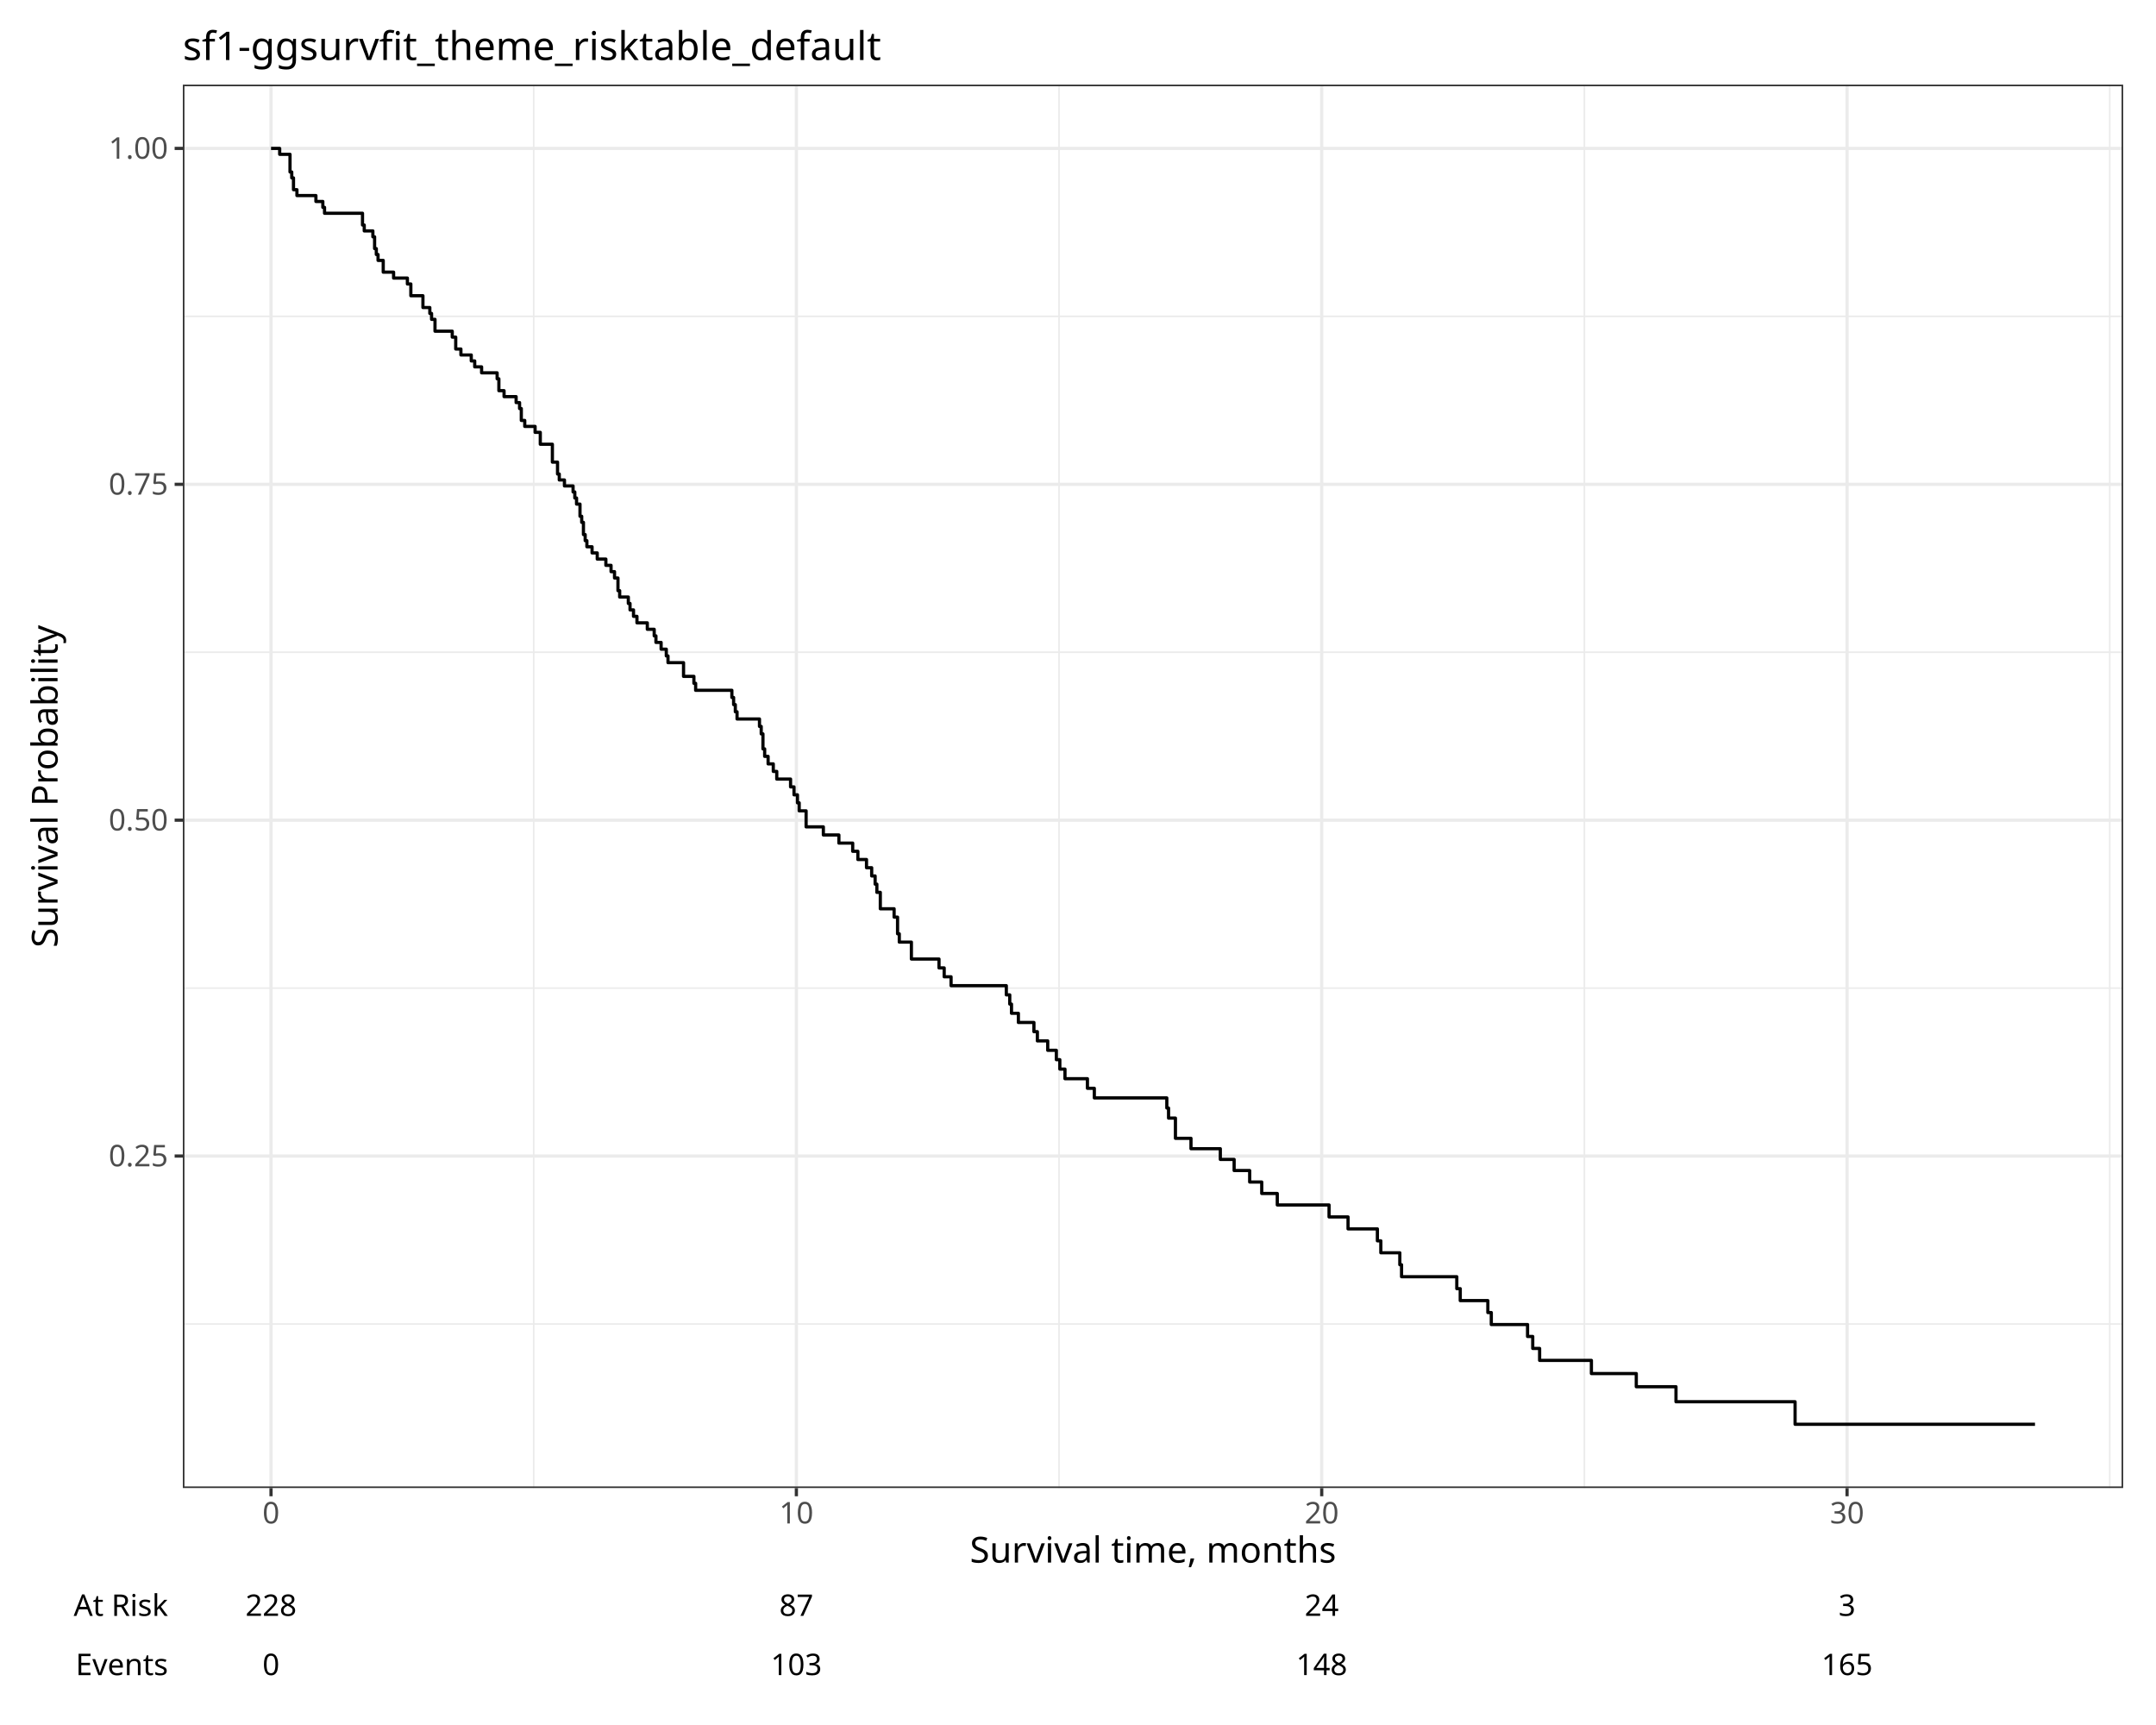
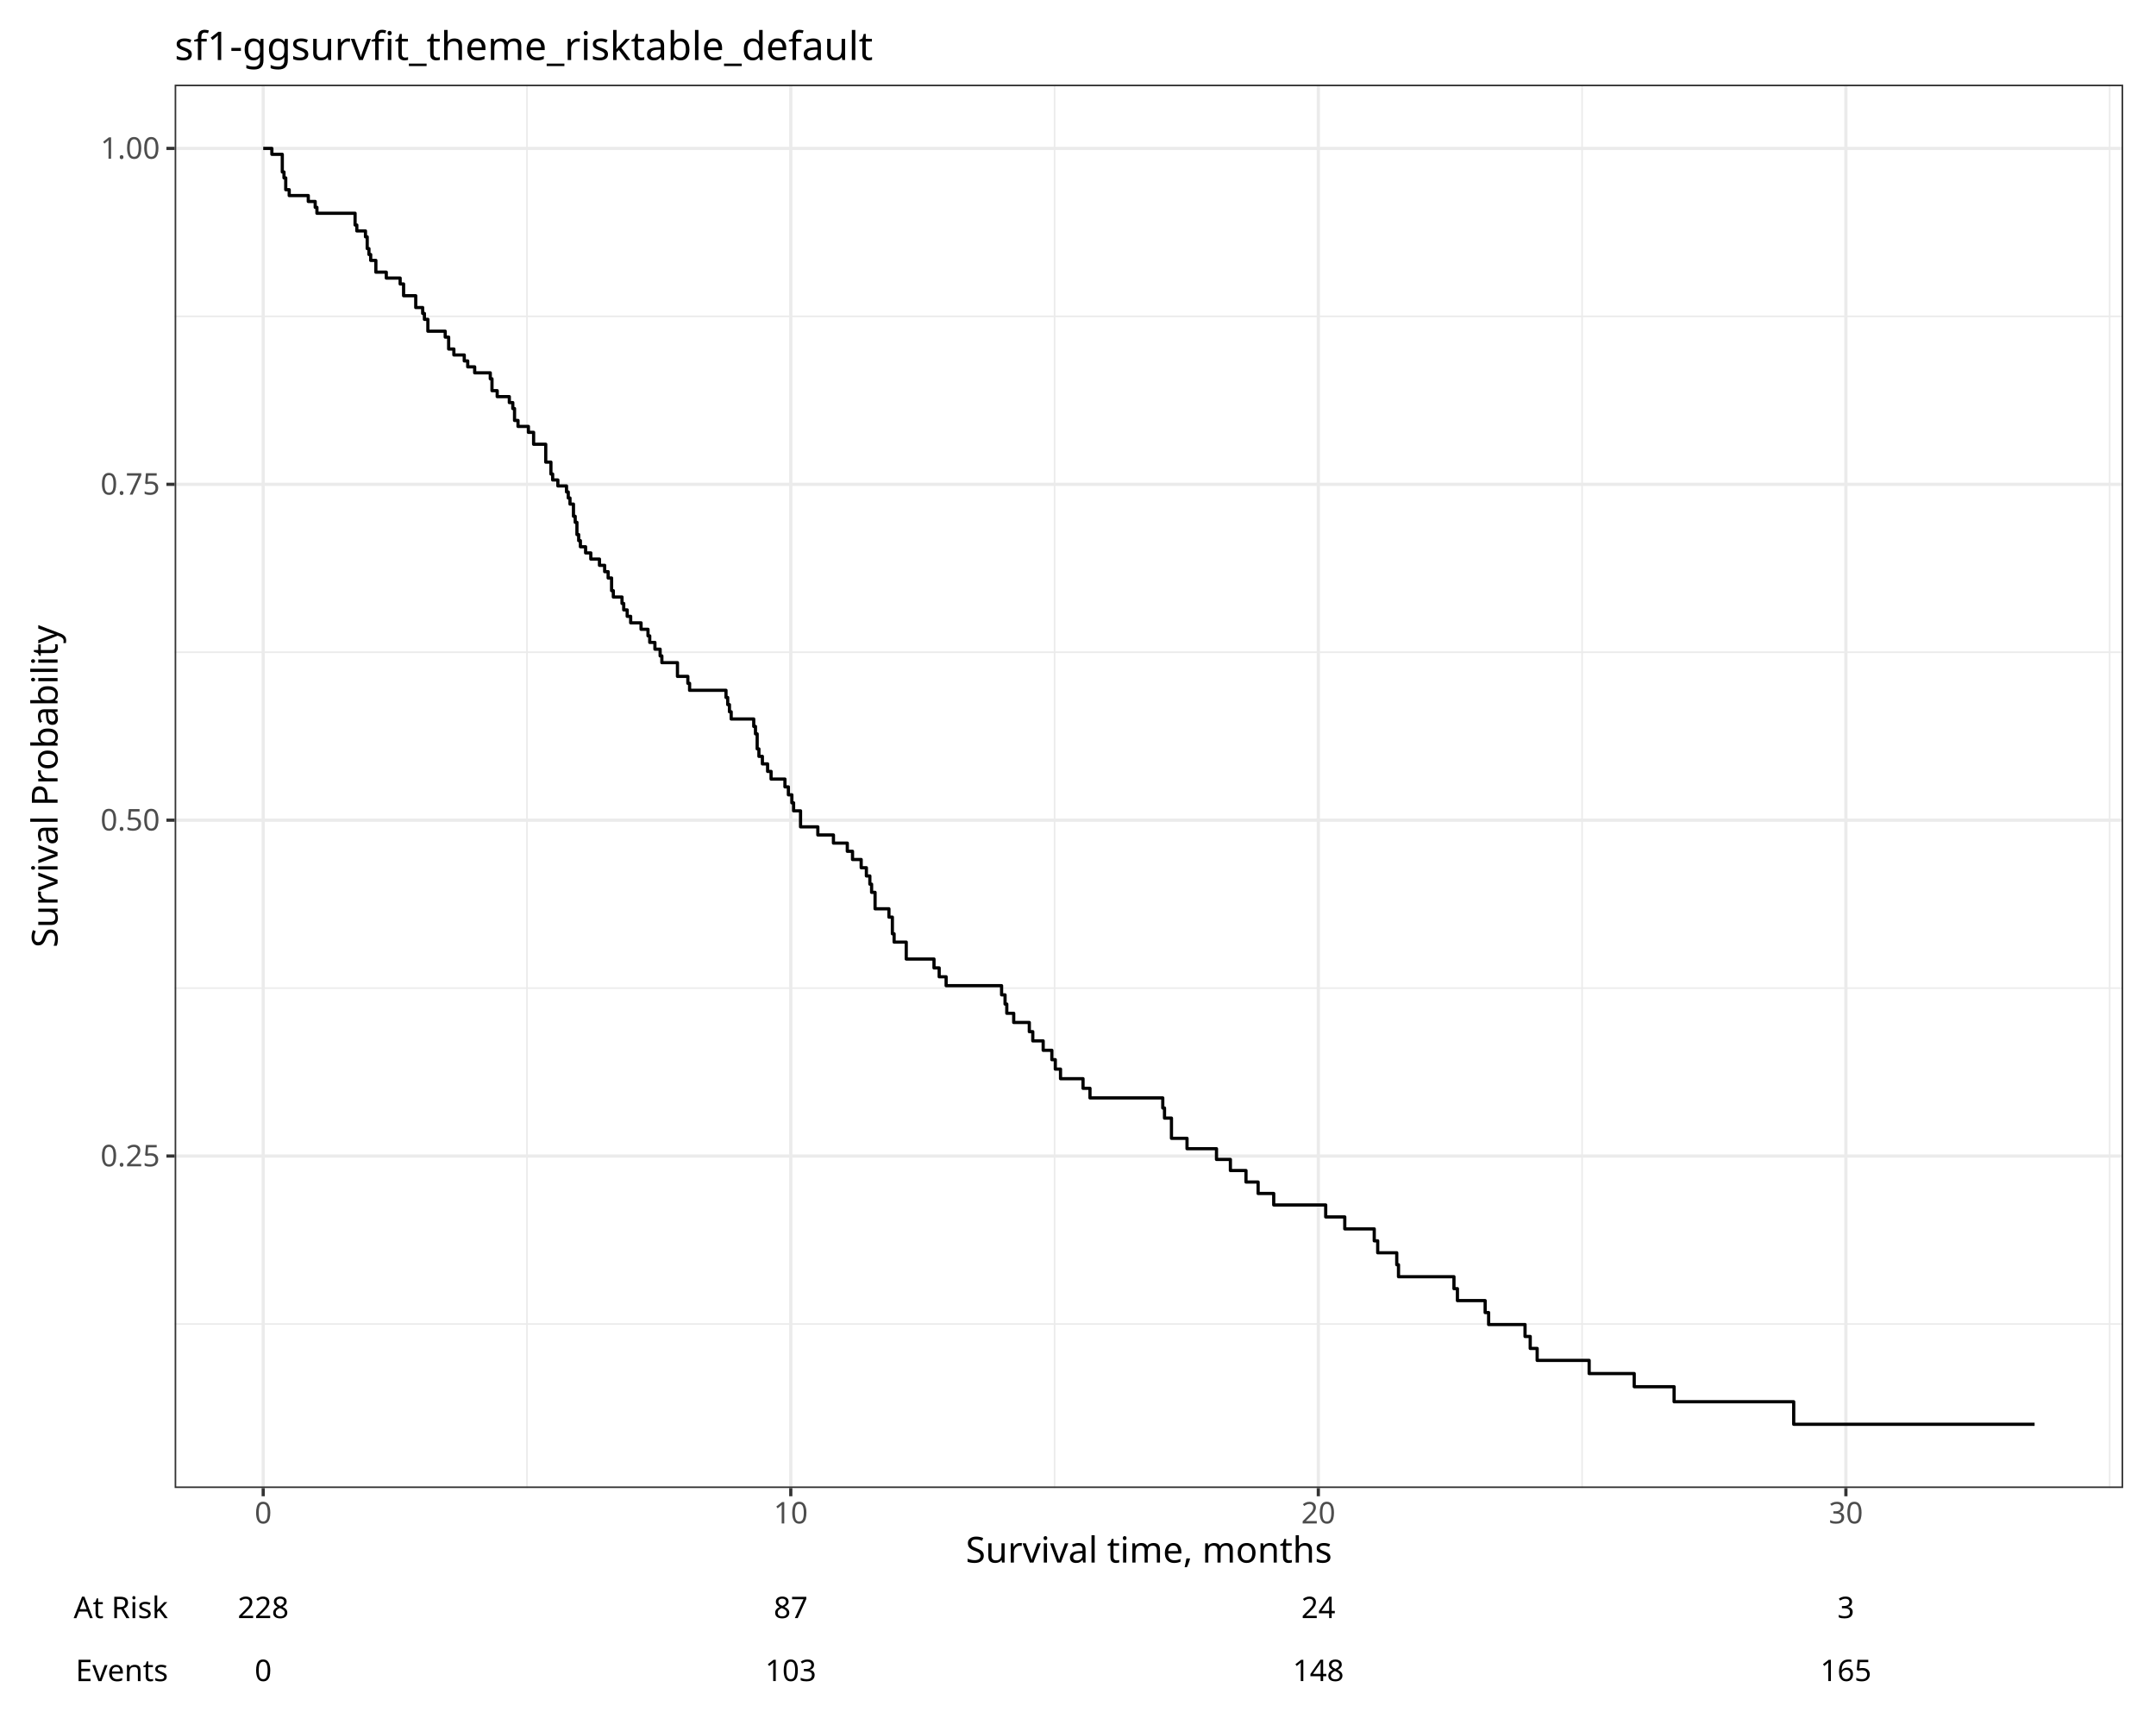
<svg xmlns="http://www.w3.org/2000/svg" class="svglite" data-engine-version="2.0" width="720.00pt" height="576.00pt" viewBox="0 0 720.00 576.00">
  <defs>
    <style type="text/css">
    .svglite line, .svglite polyline, .svglite polygon, .svglite path, .svglite rect, .svglite circle {
      fill: none;
      stroke: #000000;
      stroke-linecap: round;
      stroke-linejoin: round;
      stroke-miterlimit: 10.00;
    }
  </style>
  </defs>
  <rect width="100%" height="100%" style="stroke: none; fill: #FFFFFF;" />
  <defs>
    <clipPath id="cpMC4wMHw3MjAuMDB8MC4wMHw1NzYuMDA=">
      <rect x="0.00" y="0.00" width="720.00" height="576.00" />
    </clipPath>
  </defs>
  <g clip-path="url(#cpMC4wMHw3MjAuMDB8MC4wMHw1NzYuMDA=)">
    <rect x="0.00" y="0.00" width="720.00" height="576.00" style="stroke-width: 1.07; stroke: #FFFFFF; fill: #FFFFFF;" />
  </g>
  <defs>
    <clipPath id="cpNS40OHw3MTQuNTJ8NS40OHw1MjQuMjY=">
      <rect x="5.48" y="5.48" width="709.04" height="518.78" />
    </clipPath>
  </defs>
  <g clip-path="url(#cpNS40OHw3MTQuNTJ8NS40OHw1MjQuMjY=)">
    <rect x="5.48" y="5.48" width="709.04" height="518.78" style="stroke-width: 1.07; stroke: #FFFFFF; fill: #FFFFFF;" />
  </g>
  <g clip-path="url(#cpMC4wMHw3MjAuMDB8MC4wMHw1NzYuMDA=)">
</g>
  <defs>
    <clipPath id="cpNS40OHw3MTQuNTJ8NTI0LjI2fDU3MC41Mg==">
      <rect x="5.48" y="524.26" width="709.04" height="46.26" />
    </clipPath>
  </defs>
  <g clip-path="url(#cpNS40OHw3MTQuNTJ8NTI0LjI2fDU3MC41Mg==)">
    <rect x="5.48" y="524.26" width="709.04" height="46.26" style="stroke-width: 1.07; stroke: #FFFFFF; fill: #FFFFFF;" />
  </g>
  <g clip-path="url(#cpMC4wMHw3MjAuMDB8MC4wMHw1NzYuMDA=)">
</g>
  <defs>
    <clipPath id="cpMTAuOTZ8NzA5LjA0fDEwLjk2fDU2NS4wNA==">
      <rect x="10.96" y="10.96" width="698.08" height="554.08" />
    </clipPath>
  </defs>
  <g clip-path="url(#cpMTAuOTZ8NzA5LjA0fDEwLjk2fDU2NS4wNA==)">
</g>
  <g clip-path="url(#cpMC4wMHw3MjAuMDB8MC4wMHw1NzYuMDA=)">
</g>
  <defs>
    <clipPath id="cpMTAuOTZ8NzA5LjA0fDEwLjk2fDUxOC43OA==">
      <rect x="10.96" y="10.96" width="698.08" height="507.83" />
    </clipPath>
  </defs>
  <g clip-path="url(#cpMTAuOTZ8NzA5LjA0fDEwLjk2fDUxOC43OA==)">
</g>
  <g clip-path="url(#cpMC4wMHw3MjAuMDB8MC4wMHw1NzYuMDA=)">
</g>
  <g clip-path="url(#cpNS40OHw3MTQuNTJ8NS40OHw1MjQuMjY=)">
    <rect x="5.48" y="5.48" width="709.04" height="518.78" style="stroke-width: 1.07; stroke: #FFFFFF; fill: #FFFFFF;" />
  </g>
-   <defs>
-     <clipPath id="cpNjEuMDZ8NzA5LjA0fDI4LjI2fDQ5Ni44OQ==">
-       <rect x="61.06" y="28.26" width="647.98" height="468.62" />
-     </clipPath>
-   </defs>
-   <g clip-path="url(#cpNjEuMDZ8NzA5LjA0fDI4LjI2fDQ5Ni44OQ==)">
-     <rect x="61.06" y="28.26" width="647.98" height="468.62" style="stroke-width: 1.07; stroke: none; fill: #FFFFFF;" />
-     <polyline points="61.06,442.09 709.04,442.09 " style="stroke-width: 0.53; stroke: #EBEBEB; stroke-linecap: butt;" />
-     <polyline points="61.06,329.94 709.04,329.94 " style="stroke-width: 0.53; stroke: #EBEBEB; stroke-linecap: butt;" />
-     <polyline points="61.06,217.79 709.04,217.79 " style="stroke-width: 0.53; stroke: #EBEBEB; stroke-linecap: butt;" />
-     <polyline points="61.06,105.64 709.04,105.64 " style="stroke-width: 0.53; stroke: #EBEBEB; stroke-linecap: butt;" />
-     <polyline points="178.23,496.89 178.23,28.26 " style="stroke-width: 0.53; stroke: #EBEBEB; stroke-linecap: butt;" />
-     <polyline points="353.67,496.89 353.67,28.26 " style="stroke-width: 0.53; stroke: #EBEBEB; stroke-linecap: butt;" />
-     <polyline points="529.11,496.89 529.11,28.26 " style="stroke-width: 0.53; stroke: #EBEBEB; stroke-linecap: butt;" />
-     <polyline points="704.55,496.89 704.55,28.26 " style="stroke-width: 0.53; stroke: #EBEBEB; stroke-linecap: butt;" />
-     <polyline points="61.06,386.02 709.04,386.02 " style="stroke-width: 1.07; stroke: #EBEBEB; stroke-linecap: butt;" />
-     <polyline points="61.06,273.87 709.04,273.87 " style="stroke-width: 1.07; stroke: #EBEBEB; stroke-linecap: butt;" />
-     <polyline points="61.06,161.72 709.04,161.72 " style="stroke-width: 1.07; stroke: #EBEBEB; stroke-linecap: butt;" />
-     <polyline points="61.06,49.56 709.04,49.56 " style="stroke-width: 1.07; stroke: #EBEBEB; stroke-linecap: butt;" />
-     <polyline points="90.51,496.89 90.51,28.26 " style="stroke-width: 1.07; stroke: #EBEBEB; stroke-linecap: butt;" />
-     <polyline points="265.95,496.89 265.95,28.26 " style="stroke-width: 1.07; stroke: #EBEBEB; stroke-linecap: butt;" />
-     <polyline points="441.39,496.89 441.39,28.26 " style="stroke-width: 1.07; stroke: #EBEBEB; stroke-linecap: butt;" />
-     <polyline points="616.83,496.89 616.83,28.26 " style="stroke-width: 1.07; stroke: #EBEBEB; stroke-linecap: butt;" />
-     <polyline points="90.51,49.56 93.40,49.56 93.40,51.53 96.85,51.53 96.85,57.43 97.43,57.43 97.43,59.40 98.01,59.40 98.01,63.34 99.16,63.34 99.16,65.30 105.50,65.30 105.50,67.27 107.81,67.27 107.81,69.24 108.38,69.24 108.38,71.21 121.06,71.21 121.06,75.14 121.64,75.14 121.64,77.11 124.52,77.11 124.52,79.08 125.10,79.08 125.10,83.01 125.67,83.01 125.67,84.98 126.25,84.98 126.25,86.95 127.98,86.95 127.98,90.88 131.44,90.88 131.44,92.85 136.05,92.85 136.05,94.82 137.20,94.82 137.20,98.75 141.24,98.75 141.24,102.69 143.54,102.69 143.54,104.66 144.12,104.66 144.12,106.63 145.27,106.63 145.27,110.59 151.03,110.59 151.03,112.57 152.19,112.57 152.19,116.54 153.92,116.54 153.92,118.53 157.38,118.53 157.38,120.52 158.53,120.52 158.53,122.50 160.83,122.50 160.83,124.49 166.02,124.49 166.02,126.48 166.60,126.48 166.60,130.45 168.33,130.45 168.33,132.44 172.36,132.44 172.36,134.43 173.51,134.43 173.51,136.42 174.09,136.42 174.09,140.39 175.24,140.39 175.24,142.38 178.70,142.38 178.70,144.37 180.43,144.37 180.43,148.34 184.47,148.34 184.47,154.31 186.19,154.31 186.19,158.28 186.77,158.28 186.77,160.27 188.50,160.27 188.50,162.26 190.23,162.26 190.23,162.26 190.81,162.26 190.81,162.26 191.38,162.26 191.38,164.27 191.96,164.27 191.96,166.29 192.54,166.29 192.54,168.32 193.69,168.32 193.69,172.39 194.26,172.39 194.26,174.42 194.84,174.42 194.84,178.50 195.42,178.50 195.42,180.53 195.99,180.53 195.99,182.57 197.15,182.57 197.15,182.57 197.72,182.57 197.72,184.62 198.88,184.62 198.88,184.62 199.45,184.62 199.45,186.68 200.60,186.68 200.60,186.68 201.18,186.68 201.18,186.68 202.33,186.68 202.33,188.77 203.49,188.77 203.49,188.77 204.06,188.77 204.06,190.88 205.22,190.88 205.22,193.00 206.37,193.00 206.37,197.23 206.94,197.23 206.94,199.35 207.52,199.35 207.52,199.35 209.83,199.35 209.83,201.50 210.40,201.50 210.40,203.65 211.56,203.65 211.56,205.80 212.13,205.80 212.13,205.80 212.71,205.80 212.71,207.97 216.17,207.97 216.17,210.13 217.90,210.13 217.90,210.13 218.47,210.13 218.47,212.32 219.05,212.32 219.05,214.51 219.63,214.51 219.63,214.51 220.20,214.51 220.20,214.51 220.78,214.51 220.78,216.77 222.51,216.77 222.51,219.02 223.08,219.02 223.08,221.27 225.97,221.27 225.97,221.27 227.12,221.27 227.12,221.27 228.27,221.27 228.27,225.85 228.85,225.85 228.85,225.85 230.58,225.85 230.58,225.85 231.73,225.85 231.73,228.17 232.31,228.17 232.31,230.50 235.76,230.50 235.76,230.50 239.80,230.50 239.80,230.50 243.83,230.50 243.83,230.50 244.41,230.50 244.41,232.89 244.99,232.89 244.99,235.28 245.56,235.28 245.56,237.67 246.14,237.67 246.14,240.08 247.29,240.08 247.29,240.08 249.60,240.08 249.60,240.08 251.33,240.08 251.33,240.08 253.63,240.08 253.63,242.56 254.21,242.56 254.21,245.05 254.79,245.05 254.79,250.06 255.36,250.06 255.36,252.56 256.51,252.56 256.51,255.07 258.24,255.07 258.24,257.58 258.82,257.58 258.82,257.58 259.40,257.58 259.40,260.14 261.13,260.14 261.13,260.14 263.43,260.14 263.43,260.14 264.01,260.14 264.01,262.75 265.16,262.75 265.16,265.40 266.31,265.40 266.31,268.07 266.89,268.07 266.89,270.75 269.20,270.75 269.20,276.10 272.08,276.10 272.08,276.10 274.96,276.10 274.96,278.81 280.15,278.81 280.15,281.52 281.88,281.52 281.88,281.52 284.76,281.52 284.76,284.26 286.49,284.26 286.49,287.00 289.37,287.00 289.37,289.74 291.10,289.74 291.10,292.49 292.25,292.49 292.25,295.23 292.83,295.23 292.83,297.97 293.98,297.97 293.98,303.45 295.71,303.45 295.71,303.45 298.59,303.45 298.59,306.24 299.74,306.24 299.74,311.80 300.32,311.80 300.32,314.58 304.36,314.58 304.36,320.23 307.24,320.23 307.24,320.23 310.70,320.23 310.70,320.23 311.85,320.23 311.85,320.23 313.58,320.23 313.58,323.20 315.31,323.20 315.31,326.16 317.61,326.16 317.61,329.13 323.38,329.13 323.38,329.13 328.56,329.13 328.56,329.13 336.06,329.13 336.06,332.20 337.21,332.20 337.21,335.27 337.79,335.27 337.79,338.35 340.09,338.35 340.09,341.42 345.28,341.42 345.28,344.49 346.43,344.49 346.43,347.57 349.89,347.57 349.89,350.71 352.77,350.71 352.77,353.84 353.93,353.84 353.93,356.98 354.50,356.98 354.50,356.98 355.65,356.98 355.65,360.19 363.15,360.19 363.15,363.40 365.45,363.40 365.45,366.61 385.05,366.61 385.05,366.61 389.66,366.61 389.66,369.98 390.24,369.98 390.24,373.35 392.54,373.35 392.54,380.10 395.43,380.10 395.43,380.10 397.73,380.10 397.73,383.57 403.50,383.57 403.50,383.57 407.53,383.57 407.53,387.15 408.11,387.15 408.11,387.15 412.14,387.15 412.14,390.86 412.72,390.86 412.72,390.86 417.33,390.86 417.33,394.69 421.36,394.69 421.36,398.52 426.55,398.52 426.55,402.35 429.43,402.35 429.43,402.35 443.84,402.35 443.84,406.35 450.18,406.35 450.18,410.34 459.98,410.34 459.98,414.33 461.13,414.33 461.13,418.32 467.47,418.32 467.47,422.31 468.05,422.31 468.05,426.31 486.50,426.31 486.50,430.30 487.65,430.30 487.65,434.29 496.87,434.29 496.87,438.28 498.02,438.28 498.02,442.28 510.13,442.28 510.13,446.27 511.86,446.27 511.86,450.26 514.16,450.26 514.16,454.25 517.04,454.25 517.04,454.25 531.45,454.25 531.45,458.65 546.44,458.65 546.44,463.04 555.09,463.04 555.09,463.04 559.70,463.04 559.70,468.06 563.73,468.06 563.73,468.06 574.68,468.06 574.68,468.06 599.47,468.06 599.47,475.58 646.73,475.58 646.73,475.58 672.67,475.58 672.67,475.58 679.59,475.58 679.59,475.58 " style="stroke-width: 1.07; stroke-linecap: butt;" />
-     <rect x="61.06" y="28.26" width="647.98" height="468.62" style="stroke-width: 1.07; stroke: #333333;" />
-   </g>
-   <g clip-path="url(#cpNS40OHw3MTQuNTJ8NS40OHw1MjQuMjY=)">
- </g>
-   <g clip-path="url(#cpMC4wMHw3MjAuMDB8MC4wMHw1NzYuMDA=)">
- </g>
-   <g clip-path="url(#cpNS40OHw3MTQuNTJ8NS40OHw1MjQuMjY=)">
- </g>
-   <g clip-path="url(#cpMC4wMHw3MjAuMDB8MC4wMHw1NzYuMDA=)">
- </g>
-   <g clip-path="url(#cpNS40OHw3MTQuNTJ8NS40OHw1MjQuMjY=)">
- </g>
-   <g clip-path="url(#cpMC4wMHw3MjAuMDB8MC4wMHw1NzYuMDA=)">
- </g>
-   <g clip-path="url(#cpNS40OHw3MTQuNTJ8NS40OHw1MjQuMjY=)">
- </g>
-   <g clip-path="url(#cpMC4wMHw3MjAuMDB8MC4wMHw1NzYuMDA=)">
- </g>
-   <g clip-path="url(#cpNS40OHw3MTQuNTJ8NS40OHw1MjQuMjY=)">
- </g>
-   <g clip-path="url(#cpMC4wMHw3MjAuMDB8MC4wMHw1NzYuMDA=)">
- </g>
-   <g clip-path="url(#cpNS40OHw3MTQuNTJ8NS40OHw1MjQuMjY=)">
- </g>
-   <g clip-path="url(#cpMC4wMHw3MjAuMDB8MC4wMHw1NzYuMDA=)">
-     <text x="56.13" y="389.46" text-anchor="end" style="font-size: 10.00px; fill: #4D4D4D; font-family: sans;" textLength="19.46px" lengthAdjust="spacingAndGlyphs">0.25</text>
-     <text x="56.13" y="277.31" text-anchor="end" style="font-size: 10.00px; fill: #4D4D4D; font-family: sans;" textLength="19.46px" lengthAdjust="spacingAndGlyphs">0.50</text>
-     <text x="56.13" y="165.16" text-anchor="end" style="font-size: 10.00px; fill: #4D4D4D; font-family: sans;" textLength="19.46px" lengthAdjust="spacingAndGlyphs">0.75</text>
-     <text x="56.13" y="53.00" text-anchor="end" style="font-size: 10.00px; fill: #4D4D4D; font-family: sans;" textLength="19.46px" lengthAdjust="spacingAndGlyphs">1.00</text>
-     <polyline points="58.32,386.02 61.06,386.02 " style="stroke-width: 1.07; stroke: #333333; stroke-linecap: butt;" />
-     <polyline points="58.32,273.87 61.06,273.87 " style="stroke-width: 1.07; stroke: #333333; stroke-linecap: butt;" />
-     <polyline points="58.32,161.72 61.06,161.72 " style="stroke-width: 1.07; stroke: #333333; stroke-linecap: butt;" />
-     <polyline points="58.32,49.56 61.06,49.56 " style="stroke-width: 1.07; stroke: #333333; stroke-linecap: butt;" />
-   </g>
-   <g clip-path="url(#cpNS40OHw3MTQuNTJ8NS40OHw1MjQuMjY=)">
- </g>
-   <g clip-path="url(#cpMC4wMHw3MjAuMDB8MC4wMHw1NzYuMDA=)">
- </g>
-   <g clip-path="url(#cpNS40OHw3MTQuNTJ8NS40OHw1MjQuMjY=)">
- </g>
-   <g clip-path="url(#cpMC4wMHw3MjAuMDB8MC4wMHw1NzYuMDA=)">
-     <polyline points="90.51,499.62 90.51,496.89 " style="stroke-width: 1.07; stroke: #333333; stroke-linecap: butt;" />
-     <polyline points="265.95,499.62 265.95,496.89 " style="stroke-width: 1.07; stroke: #333333; stroke-linecap: butt;" />
-     <polyline points="441.39,499.62 441.39,496.89 " style="stroke-width: 1.07; stroke: #333333; stroke-linecap: butt;" />
-     <polyline points="616.83,499.62 616.83,496.89 " style="stroke-width: 1.07; stroke: #333333; stroke-linecap: butt;" />
-     <text x="90.51" y="508.70" text-anchor="middle" style="font-size: 10.00px; fill: #4D4D4D; font-family: sans;" textLength="5.56px" lengthAdjust="spacingAndGlyphs">0</text>
-     <text x="265.95" y="508.70" text-anchor="middle" style="font-size: 10.00px; fill: #4D4D4D; font-family: sans;" textLength="11.12px" lengthAdjust="spacingAndGlyphs">10</text>
-     <text x="441.39" y="508.70" text-anchor="middle" style="font-size: 10.00px; fill: #4D4D4D; font-family: sans;" textLength="11.12px" lengthAdjust="spacingAndGlyphs">20</text>
-     <text x="616.83" y="508.70" text-anchor="middle" style="font-size: 10.00px; fill: #4D4D4D; font-family: sans;" textLength="11.12px" lengthAdjust="spacingAndGlyphs">30</text>
-   </g>
-   <g clip-path="url(#cpNS40OHw3MTQuNTJ8NS40OHw1MjQuMjY=)">
- </g>
-   <g clip-path="url(#cpMC4wMHw3MjAuMDB8MC4wMHw1NzYuMDA=)">
- </g>
-   <g clip-path="url(#cpNS40OHw3MTQuNTJ8NS40OHw1MjQuMjY=)">
- </g>
-   <g clip-path="url(#cpMC4wMHw3MjAuMDB8MC4wMHw1NzYuMDA=)">
-     <text x="385.05" y="521.77" text-anchor="middle" style="font-size: 12.00px; font-family: sans;" textLength="114.72px" lengthAdjust="spacingAndGlyphs">Survival time, months</text>
+   <g clip-path="url(#cpMC4wMHw3MjAuMDB8MC4wMHw1NzYuMDA=)">
+ </g>
+   <defs>
+     <clipPath id="cpNTguMzJ8NzA5LjA0fDI4LjI2fDQ5Ni44OQ==">
+       <rect x="58.32" y="28.26" width="650.72" height="468.62" />
+     </clipPath>
+   </defs>
+   <g clip-path="url(#cpNTguMzJ8NzA5LjA0fDI4LjI2fDQ5Ni44OQ==)">
+     <rect x="58.32" y="28.26" width="650.72" height="468.62" style="stroke-width: 1.07; stroke: none; fill: #FFFFFF;" />
+     <polyline points="58.32,442.09 709.04,442.09 " style="stroke-width: 0.53; stroke: #EBEBEB; stroke-linecap: butt;" />
+     <polyline points="58.32,329.94 709.04,329.94 " style="stroke-width: 0.53; stroke: #EBEBEB; stroke-linecap: butt;" />
+     <polyline points="58.32,217.79 709.04,217.79 " style="stroke-width: 0.53; stroke: #EBEBEB; stroke-linecap: butt;" />
+     <polyline points="58.32,105.64 709.04,105.64 " style="stroke-width: 0.53; stroke: #EBEBEB; stroke-linecap: butt;" />
+     <polyline points="175.99,496.89 175.99,28.26 " style="stroke-width: 0.53; stroke: #EBEBEB; stroke-linecap: butt;" />
+     <polyline points="352.17,496.89 352.17,28.26 " style="stroke-width: 0.53; stroke: #EBEBEB; stroke-linecap: butt;" />
+     <polyline points="528.35,496.89 528.35,28.26 " style="stroke-width: 0.53; stroke: #EBEBEB; stroke-linecap: butt;" />
+     <polyline points="704.53,496.89 704.53,28.26 " style="stroke-width: 0.53; stroke: #EBEBEB; stroke-linecap: butt;" />
+     <polyline points="58.32,386.02 709.04,386.02 " style="stroke-width: 1.07; stroke: #EBEBEB; stroke-linecap: butt;" />
+     <polyline points="58.32,273.87 709.04,273.87 " style="stroke-width: 1.07; stroke: #EBEBEB; stroke-linecap: butt;" />
+     <polyline points="58.32,161.72 709.04,161.72 " style="stroke-width: 1.07; stroke: #EBEBEB; stroke-linecap: butt;" />
+     <polyline points="58.32,49.56 709.04,49.56 " style="stroke-width: 1.07; stroke: #EBEBEB; stroke-linecap: butt;" />
+     <polyline points="87.90,496.89 87.90,28.26 " style="stroke-width: 1.07; stroke: #EBEBEB; stroke-linecap: butt;" />
+     <polyline points="264.08,496.89 264.08,28.26 " style="stroke-width: 1.07; stroke: #EBEBEB; stroke-linecap: butt;" />
+     <polyline points="440.26,496.89 440.26,28.26 " style="stroke-width: 1.07; stroke: #EBEBEB; stroke-linecap: butt;" />
+     <polyline points="616.44,496.89 616.44,28.26 " style="stroke-width: 1.07; stroke: #EBEBEB; stroke-linecap: butt;" />
+     <polyline points="87.90,49.56 90.79,49.56 90.79,51.53 94.27,51.53 94.27,57.43 94.84,57.43 94.84,59.40 95.42,59.40 95.42,63.34 96.58,63.34 96.58,65.30 102.95,65.30 102.95,67.27 105.26,67.27 105.26,69.24 105.84,69.24 105.84,71.21 118.58,71.21 118.58,75.14 119.16,75.14 119.16,77.11 122.05,77.11 122.05,79.08 122.63,79.08 122.63,83.01 123.21,83.01 123.21,84.98 123.79,84.98 123.79,86.95 125.52,86.95 125.52,90.88 129.00,90.88 129.00,92.85 133.63,92.85 133.63,94.82 134.78,94.82 134.78,98.75 138.84,98.75 138.84,102.69 141.15,102.69 141.15,104.66 141.73,104.66 141.73,106.63 142.89,106.63 142.89,110.59 148.68,110.59 148.68,112.57 149.83,112.57 149.83,116.54 151.57,116.54 151.57,118.53 155.04,118.53 155.04,120.52 156.20,120.52 156.20,122.50 158.52,122.50 158.52,124.49 163.73,124.49 163.73,126.48 164.30,126.48 164.30,130.45 166.04,130.45 166.04,132.44 170.09,132.44 170.09,134.43 171.25,134.43 171.25,136.42 171.83,136.42 171.83,140.39 172.99,140.39 172.99,142.38 176.46,142.38 176.46,144.37 178.20,144.37 178.20,148.34 182.25,148.34 182.25,154.31 183.98,154.31 183.98,158.28 184.56,158.28 184.56,160.27 186.30,160.27 186.30,162.26 188.04,162.26 188.04,162.26 188.61,162.26 188.61,162.26 189.19,162.26 189.19,164.27 189.77,164.27 189.77,166.29 190.35,166.29 190.35,168.32 191.51,168.32 191.51,172.39 192.09,172.39 192.09,174.42 192.67,174.42 192.67,178.50 193.25,178.50 193.25,180.53 193.82,180.53 193.82,182.57 194.98,182.57 194.98,182.57 195.56,182.57 195.56,184.62 196.72,184.62 196.72,184.62 197.30,184.62 197.30,186.68 198.45,186.68 198.45,186.68 199.03,186.68 199.03,186.68 200.19,186.68 200.19,188.77 201.35,188.77 201.35,188.77 201.93,188.77 201.93,190.88 203.09,190.88 203.09,193.00 204.24,193.00 204.24,197.23 204.82,197.23 204.82,199.35 205.40,199.35 205.40,199.35 207.72,199.35 207.72,201.50 208.29,201.50 208.29,203.65 209.45,203.65 209.45,205.80 210.03,205.80 210.03,205.80 210.61,205.80 210.61,207.97 214.08,207.97 214.08,210.13 215.82,210.13 215.82,210.13 216.40,210.13 216.40,212.32 216.98,212.32 216.98,214.51 217.56,214.51 217.56,214.51 218.14,214.51 218.14,214.51 218.71,214.51 218.71,216.77 220.45,216.77 220.45,219.02 221.03,219.02 221.03,221.27 223.92,221.27 223.92,221.27 225.08,221.27 225.08,221.27 226.24,221.27 226.24,225.85 226.82,225.85 226.82,225.85 228.55,225.85 228.55,225.85 229.71,225.85 229.71,228.17 230.29,228.17 230.29,230.50 233.76,230.50 233.76,230.50 237.82,230.50 237.82,230.50 241.87,230.50 241.87,230.50 242.45,230.50 242.45,232.89 243.02,232.89 243.02,235.28 243.60,235.28 243.60,237.67 244.18,237.67 244.18,240.08 245.34,240.08 245.34,240.08 247.66,240.08 247.66,240.08 249.39,240.08 249.39,240.08 251.71,240.08 251.71,242.56 252.29,242.56 252.29,245.05 252.86,245.05 252.86,250.06 253.44,250.06 253.44,252.56 254.60,252.56 254.60,255.07 256.34,255.07 256.34,257.58 256.92,257.58 256.92,257.58 257.50,257.58 257.50,260.14 259.23,260.14 259.23,260.14 261.55,260.14 261.55,260.14 262.13,260.14 262.13,262.75 263.28,262.75 263.28,265.40 264.44,265.40 264.44,268.07 265.02,268.07 265.02,270.75 267.34,270.75 267.34,276.10 270.23,276.10 270.23,276.10 273.12,276.10 273.12,278.81 278.33,278.81 278.33,281.52 280.07,281.52 280.07,281.52 282.96,281.52 282.96,284.26 284.70,284.26 284.70,287.00 287.59,287.00 287.59,289.74 289.33,289.74 289.33,292.49 290.49,292.49 290.49,295.23 291.07,295.23 291.07,297.97 292.23,297.97 292.23,303.45 293.96,303.45 293.96,303.45 296.86,303.45 296.86,306.24 298.01,306.24 298.01,311.80 298.59,311.80 298.59,314.58 302.64,314.58 302.64,320.23 305.54,320.23 305.54,320.23 309.01,320.23 309.01,320.23 310.17,320.23 310.17,320.23 311.91,320.23 311.91,323.20 313.64,323.20 313.64,326.16 315.96,326.16 315.96,329.13 321.75,329.13 321.75,329.13 326.96,329.13 326.96,329.13 334.48,329.13 334.48,332.20 335.64,332.20 335.64,335.27 336.22,335.27 336.22,338.35 338.53,338.35 338.53,341.42 343.74,341.42 343.74,344.49 344.90,344.49 344.90,347.57 348.37,347.57 348.37,350.71 351.27,350.71 351.27,353.84 352.42,353.84 352.42,356.98 353.00,356.98 353.00,356.98 354.16,356.98 354.16,360.19 361.68,360.19 361.68,363.40 364.00,363.40 364.00,366.61 383.68,366.61 383.68,366.61 388.31,366.61 388.31,369.98 388.89,369.98 388.89,373.35 391.21,373.35 391.21,380.10 394.10,380.10 394.10,380.10 396.41,380.10 396.41,383.57 402.20,383.57 402.20,383.57 406.25,383.57 406.25,387.15 406.83,387.15 406.83,387.15 410.89,387.15 410.89,390.86 411.46,390.86 411.46,390.86 416.10,390.86 416.10,394.69 420.15,394.69 420.15,398.52 425.36,398.52 425.36,402.35 428.25,402.35 428.25,402.35 442.72,402.35 442.72,406.35 449.09,406.35 449.09,410.34 458.93,410.34 458.93,414.33 460.09,414.33 460.09,418.32 466.45,418.32 466.45,422.31 467.03,422.31 467.03,426.31 485.55,426.31 485.55,430.30 486.71,430.30 486.71,434.29 495.97,434.29 495.97,438.28 497.13,438.28 497.13,442.28 509.29,442.28 509.29,446.27 511.02,446.27 511.02,450.26 513.34,450.26 513.34,454.25 516.23,454.25 516.23,454.25 530.70,454.25 530.70,458.65 545.75,458.65 545.75,463.04 554.44,463.04 554.44,463.04 559.07,463.04 559.07,468.06 563.12,468.06 563.12,468.06 574.12,468.06 574.12,468.06 599.01,468.06 599.01,475.58 646.47,475.58 646.47,475.58 672.52,475.58 672.52,475.58 679.46,475.58 679.46,475.58 " style="stroke-width: 1.07; stroke-linecap: butt;" />
+     <rect x="58.32" y="28.26" width="650.72" height="468.62" style="stroke-width: 1.07; stroke: #333333;" />
+   </g>
+   <g clip-path="url(#cpMC4wMHw3MjAuMDB8MC4wMHw1NzYuMDA=)">
+ </g>
+   <g clip-path="url(#cpNS40OHw3MTQuNTJ8NS40OHw1MjQuMjY=)">
+ </g>
+   <g clip-path="url(#cpMC4wMHw3MjAuMDB8MC4wMHw1NzYuMDA=)">
+ </g>
+   <g clip-path="url(#cpNS40OHw3MTQuNTJ8NS40OHw1MjQuMjY=)">
+ </g>
+   <g clip-path="url(#cpMC4wMHw3MjAuMDB8MC4wMHw1NzYuMDA=)">
+ </g>
+   <g clip-path="url(#cpNS40OHw3MTQuNTJ8NS40OHw1MjQuMjY=)">
+ </g>
+   <g clip-path="url(#cpMC4wMHw3MjAuMDB8MC4wMHw1NzYuMDA=)">
+ </g>
+   <g clip-path="url(#cpNS40OHw3MTQuNTJ8NS40OHw1MjQuMjY=)">
+ </g>
+   <g clip-path="url(#cpMC4wMHw3MjAuMDB8MC4wMHw1NzYuMDA=)">
+ </g>
+   <g clip-path="url(#cpNS40OHw3MTQuNTJ8NS40OHw1MjQuMjY=)">
+ </g>
+   <g clip-path="url(#cpMC4wMHw3MjAuMDB8MC4wMHw1NzYuMDA=)">
+ </g>
+   <g clip-path="url(#cpNS40OHw3MTQuNTJ8NS40OHw1MjQuMjY=)">
+ </g>
+   <g clip-path="url(#cpMC4wMHw3MjAuMDB8MC4wMHw1NzYuMDA=)">
+     <text x="53.39" y="389.46" text-anchor="end" style="font-size: 10.00px; fill: #4D4D4D; font-family: sans;" textLength="19.46px" lengthAdjust="spacingAndGlyphs">0.25</text>
+     <text x="53.39" y="277.31" text-anchor="end" style="font-size: 10.00px; fill: #4D4D4D; font-family: sans;" textLength="19.46px" lengthAdjust="spacingAndGlyphs">0.50</text>
+     <text x="53.39" y="165.16" text-anchor="end" style="font-size: 10.00px; fill: #4D4D4D; font-family: sans;" textLength="19.46px" lengthAdjust="spacingAndGlyphs">0.75</text>
+     <text x="53.39" y="53.00" text-anchor="end" style="font-size: 10.00px; fill: #4D4D4D; font-family: sans;" textLength="19.46px" lengthAdjust="spacingAndGlyphs">1.00</text>
+     <polyline points="55.58,386.02 58.32,386.02 " style="stroke-width: 1.07; stroke: #333333; stroke-linecap: butt;" />
+     <polyline points="55.58,273.87 58.32,273.87 " style="stroke-width: 1.07; stroke: #333333; stroke-linecap: butt;" />
+     <polyline points="55.58,161.72 58.32,161.72 " style="stroke-width: 1.07; stroke: #333333; stroke-linecap: butt;" />
+     <polyline points="55.58,49.56 58.32,49.56 " style="stroke-width: 1.07; stroke: #333333; stroke-linecap: butt;" />
+   </g>
+   <g clip-path="url(#cpNS40OHw3MTQuNTJ8NS40OHw1MjQuMjY=)">
+ </g>
+   <g clip-path="url(#cpMC4wMHw3MjAuMDB8MC4wMHw1NzYuMDA=)">
+ </g>
+   <g clip-path="url(#cpNS40OHw3MTQuNTJ8NS40OHw1MjQuMjY=)">
+ </g>
+   <g clip-path="url(#cpMC4wMHw3MjAuMDB8MC4wMHw1NzYuMDA=)">
+     <polyline points="87.90,499.62 87.90,496.89 " style="stroke-width: 1.07; stroke: #333333; stroke-linecap: butt;" />
+     <polyline points="264.08,499.62 264.08,496.89 " style="stroke-width: 1.07; stroke: #333333; stroke-linecap: butt;" />
+     <polyline points="440.26,499.62 440.26,496.89 " style="stroke-width: 1.07; stroke: #333333; stroke-linecap: butt;" />
+     <polyline points="616.44,499.62 616.44,496.89 " style="stroke-width: 1.07; stroke: #333333; stroke-linecap: butt;" />
+     <text x="87.90" y="508.70" text-anchor="middle" style="font-size: 10.00px; fill: #4D4D4D; font-family: sans;" textLength="5.56px" lengthAdjust="spacingAndGlyphs">0</text>
+     <text x="264.08" y="508.70" text-anchor="middle" style="font-size: 10.00px; fill: #4D4D4D; font-family: sans;" textLength="11.12px" lengthAdjust="spacingAndGlyphs">10</text>
+     <text x="440.26" y="508.70" text-anchor="middle" style="font-size: 10.00px; fill: #4D4D4D; font-family: sans;" textLength="11.12px" lengthAdjust="spacingAndGlyphs">20</text>
+     <text x="616.44" y="508.70" text-anchor="middle" style="font-size: 10.00px; fill: #4D4D4D; font-family: sans;" textLength="11.12px" lengthAdjust="spacingAndGlyphs">30</text>
+   </g>
+   <g clip-path="url(#cpNS40OHw3MTQuNTJ8NS40OHw1MjQuMjY=)">
+ </g>
+   <g clip-path="url(#cpMC4wMHw3MjAuMDB8MC4wMHw1NzYuMDA=)">
+ </g>
+   <g clip-path="url(#cpNS40OHw3MTQuNTJ8NS40OHw1MjQuMjY=)">
+ </g>
+   <g clip-path="url(#cpMC4wMHw3MjAuMDB8MC4wMHw1NzYuMDA=)">
+     <text x="383.68" y="521.77" text-anchor="middle" style="font-size: 12.00px; font-family: sans;" textLength="114.72px" lengthAdjust="spacingAndGlyphs">Survival time, months</text>
  </g>
  <g clip-path="url(#cpNS40OHw3MTQuNTJ8NS40OHw1MjQuMjY=)">
</g>
  <g clip-path="url(#cpMC4wMHw3MjAuMDB8MC4wMHw1NzYuMDA=)">
    <text transform="translate(19.22,262.57) rotate(-90)" text-anchor="middle" style="font-size: 12.00px; font-family: sans;" textLength="102.05px" lengthAdjust="spacingAndGlyphs">Survival Probability</text>
  </g>
  <g clip-path="url(#cpNS40OHw3MTQuNTJ8NS40OHw1MjQuMjY=)">
</g>
  <g clip-path="url(#cpMC4wMHw3MjAuMDB8MC4wMHw1NzYuMDA=)">
</g>
  <g clip-path="url(#cpNS40OHw3MTQuNTJ8NS40OHw1MjQuMjY=)">
</g>
  <g clip-path="url(#cpMC4wMHw3MjAuMDB8MC4wMHw1NzYuMDA=)">
</g>
  <g clip-path="url(#cpNS40OHw3MTQuNTJ8NS40OHw1MjQuMjY=)">
</g>
  <g clip-path="url(#cpMC4wMHw3MjAuMDB8MC4wMHw1NzYuMDA=)">
</g>
  <g clip-path="url(#cpNS40OHw3MTQuNTJ8NS40OHw1MjQuMjY=)">
</g>
  <g clip-path="url(#cpMC4wMHw3MjAuMDB8MC4wMHw1NzYuMDA=)">
</g>
  <g clip-path="url(#cpNS40OHw3MTQuNTJ8NS40OHw1MjQuMjY=)">
</g>
  <g clip-path="url(#cpMC4wMHw3MjAuMDB8MC4wMHw1NzYuMDA=)">
</g>
  <g clip-path="url(#cpNS40OHw3MTQuNTJ8NS40OHw1MjQuMjY=)">
</g>
  <g clip-path="url(#cpMC4wMHw3MjAuMDB8MC4wMHw1NzYuMDA=)">
</g>
  <g clip-path="url(#cpNS40OHw3MTQuNTJ8NS40OHw1MjQuMjY=)">
</g>
  <g clip-path="url(#cpMC4wMHw3MjAuMDB8MC4wMHw1NzYuMDA=)">
</g>
  <g clip-path="url(#cpNS40OHw3MTQuNTJ8NS40OHw1MjQuMjY=)">
</g>
  <g clip-path="url(#cpMC4wMHw3MjAuMDB8MC4wMHw1NzYuMDA=)">
-     <text x="61.06" y="20.04" style="font-size: 13.20px; font-family: sans;" textLength="219.42px" lengthAdjust="spacingAndGlyphs">sf1-ggsurvfit_theme_risktable_default</text>
+     <text x="58.32" y="20.04" style="font-size: 13.20px; font-family: sans;" textLength="219.42px" lengthAdjust="spacingAndGlyphs">sf1-ggsurvfit_theme_risktable_default</text>
  </g>
  <g clip-path="url(#cpNS40OHw3MTQuNTJ8NS40OHw1MjQuMjY=)">
</g>
  <g clip-path="url(#cpMC4wMHw3MjAuMDB8MC4wMHw1NzYuMDA=)">
</g>
  <g clip-path="url(#cpNS40OHw3MTQuNTJ8NS40OHw1MjQuMjY=)">
</g>
  <g clip-path="url(#cpMC4wMHw3MjAuMDB8MC4wMHw1NzYuMDA=)">
</g>
  <defs>
    <clipPath id="cpMTAuOTZ8NzA5LjA0fDEwLjk2fDEwLjk2">
      <rect x="10.96" y="10.96" width="698.08" height="0.00" />
    </clipPath>
  </defs>
  <g clip-path="url(#cpMTAuOTZ8NzA5LjA0fDEwLjk2fDEwLjk2)">
</g>
  <g clip-path="url(#cpMC4wMHw3MjAuMDB8MC4wMHw1NzYuMDA=)">
</g>
  <g clip-path="url(#cpMTAuOTZ8NzA5LjA0fDEwLjk2fDEwLjk2)">
</g>
  <g clip-path="url(#cpMC4wMHw3MjAuMDB8MC4wMHw1NzYuMDA=)">
</g>
  <defs>
    <clipPath id="cpMTAuOTZ8NzA5LjA0fDUxOC43OHw1MTguNzg=">
      <rect x="10.96" y="518.78" width="698.08" height="0.00" />
    </clipPath>
  </defs>
  <g clip-path="url(#cpMTAuOTZ8NzA5LjA0fDUxOC43OHw1MTguNzg=)">
</g>
  <g clip-path="url(#cpMC4wMHw3MjAuMDB8MC4wMHw1NzYuMDA=)">
</g>
  <defs>
    <clipPath id="cpMTAuOTZ8NzA5LjA0fDUyOS43NHw1NjUuMDQ=">
      <rect x="10.96" y="529.74" width="698.08" height="35.30" />
    </clipPath>
  </defs>
  <g clip-path="url(#cpMTAuOTZ8NzA5LjA0fDUyOS43NHw1NjUuMDQ=)">
</g>
  <g clip-path="url(#cpMC4wMHw3MjAuMDB8MC4wMHw1NzYuMDA=)">
</g>
  <g clip-path="url(#cpNS40OHw3MTQuNTJ8NTI0LjI2fDU3MC41Mg==)">
    <rect x="5.48" y="524.26" width="709.04" height="46.26" style="stroke-width: 1.07; stroke: #FFFFFF; fill: #FFFFFF;" />
  </g>
-   <defs>
-     <clipPath id="cpNjEuMDZ8NzA5LjA0fDUyNC4yNnw1NjcuNzg=">
-       <rect x="61.06" y="524.26" width="647.98" height="43.52" />
-     </clipPath>
-   </defs>
-   <g clip-path="url(#cpNjEuMDZ8NzA5LjA0fDUyNC4yNnw1NjcuNzg=)">
-     <rect x="61.06" y="524.26" width="647.98" height="43.52" style="stroke-width: 1.07; stroke: none; fill: #FFFFFF;" />
-     <text x="90.51" y="539.56" text-anchor="middle" style="font-size: 9.96px; font-family: sans;" textLength="16.62px" lengthAdjust="spacingAndGlyphs">228</text>
-     <text x="90.51" y="559.34" text-anchor="middle" style="font-size: 9.96px; font-family: sans;" textLength="5.54px" lengthAdjust="spacingAndGlyphs">0</text>
-     <text x="265.95" y="539.56" text-anchor="middle" style="font-size: 9.96px; font-family: sans;" textLength="11.08px" lengthAdjust="spacingAndGlyphs">87</text>
-     <text x="265.95" y="559.34" text-anchor="middle" style="font-size: 9.96px; font-family: sans;" textLength="16.62px" lengthAdjust="spacingAndGlyphs">103</text>
-     <text x="441.39" y="539.56" text-anchor="middle" style="font-size: 9.96px; font-family: sans;" textLength="11.08px" lengthAdjust="spacingAndGlyphs">24</text>
-     <text x="441.39" y="559.34" text-anchor="middle" style="font-size: 9.96px; font-family: sans;" textLength="16.62px" lengthAdjust="spacingAndGlyphs">148</text>
-     <text x="616.83" y="539.56" text-anchor="middle" style="font-size: 9.96px; font-family: sans;" textLength="5.54px" lengthAdjust="spacingAndGlyphs">3</text>
-     <text x="616.83" y="559.34" text-anchor="middle" style="font-size: 9.96px; font-family: sans;" textLength="16.62px" lengthAdjust="spacingAndGlyphs">165</text>
-   </g>
-   <g clip-path="url(#cpNS40OHw3MTQuNTJ8NTI0LjI2fDU3MC41Mg==)">
- </g>
-   <g clip-path="url(#cpMC4wMHw3MjAuMDB8MC4wMHw1NzYuMDA=)">
- </g>
-   <g clip-path="url(#cpNS40OHw3MTQuNTJ8NTI0LjI2fDU3MC41Mg==)">
- </g>
-   <g clip-path="url(#cpMC4wMHw3MjAuMDB8MC4wMHw1NzYuMDA=)">
- </g>
-   <g clip-path="url(#cpNS40OHw3MTQuNTJ8NTI0LjI2fDU3MC41Mg==)">
- </g>
-   <g clip-path="url(#cpMC4wMHw3MjAuMDB8MC4wMHw1NzYuMDA=)">
- </g>
-   <g clip-path="url(#cpNS40OHw3MTQuNTJ8NTI0LjI2fDU3MC41Mg==)">
- </g>
-   <g clip-path="url(#cpMC4wMHw3MjAuMDB8MC4wMHw1NzYuMDA=)">
- </g>
-   <g clip-path="url(#cpNS40OHw3MTQuNTJ8NTI0LjI2fDU3MC41Mg==)">
- </g>
-   <g clip-path="url(#cpMC4wMHw3MjAuMDB8MC4wMHw1NzYuMDA=)">
- </g>
-   <g clip-path="url(#cpNS40OHw3MTQuNTJ8NTI0LjI2fDU3MC41Mg==)">
- </g>
-   <g clip-path="url(#cpMC4wMHw3MjAuMDB8MC4wMHw1NzYuMDA=)">
-     <text x="56.13" y="559.35" text-anchor="end" style="font-size: 10.00px; font-family: sans;" textLength="30.58px" lengthAdjust="spacingAndGlyphs">Events</text>
-     <text x="56.13" y="539.57" text-anchor="end" style="font-size: 10.00px; font-family: sans;" textLength="31.68px" lengthAdjust="spacingAndGlyphs">At Risk</text>
+   <g clip-path="url(#cpMC4wMHw3MjAuMDB8MC4wMHw1NzYuMDA=)">
+ </g>
+   <defs>
+     <clipPath id="cpNTguMzJ8NzA5LjA0fDUyNC4yNnw1NzAuNTI=">
+       <rect x="58.32" y="524.26" width="650.72" height="46.26" />
+     </clipPath>
+   </defs>
+   <g clip-path="url(#cpNTguMzJ8NzA5LjA0fDUyNC4yNnw1NzAuNTI=)">
+     <rect x="58.32" y="524.26" width="650.72" height="46.26" style="stroke-width: 1.07; stroke: none; fill: #FFFFFF;" />
+     <text x="87.90" y="540.31" text-anchor="middle" style="font-size: 9.96px; font-family: sans;" textLength="16.62px" lengthAdjust="spacingAndGlyphs">228</text>
+     <text x="87.90" y="561.33" text-anchor="middle" style="font-size: 9.96px; font-family: sans;" textLength="5.54px" lengthAdjust="spacingAndGlyphs">0</text>
+     <text x="264.08" y="540.31" text-anchor="middle" style="font-size: 9.96px; font-family: sans;" textLength="11.08px" lengthAdjust="spacingAndGlyphs">87</text>
+     <text x="264.08" y="561.33" text-anchor="middle" style="font-size: 9.96px; font-family: sans;" textLength="16.62px" lengthAdjust="spacingAndGlyphs">103</text>
+     <text x="440.26" y="540.31" text-anchor="middle" style="font-size: 9.96px; font-family: sans;" textLength="11.08px" lengthAdjust="spacingAndGlyphs">24</text>
+     <text x="440.26" y="561.33" text-anchor="middle" style="font-size: 9.96px; font-family: sans;" textLength="16.62px" lengthAdjust="spacingAndGlyphs">148</text>
+     <text x="616.44" y="540.31" text-anchor="middle" style="font-size: 9.96px; font-family: sans;" textLength="5.54px" lengthAdjust="spacingAndGlyphs">3</text>
+     <text x="616.44" y="561.33" text-anchor="middle" style="font-size: 9.96px; font-family: sans;" textLength="16.62px" lengthAdjust="spacingAndGlyphs">165</text>
+   </g>
+   <g clip-path="url(#cpMC4wMHw3MjAuMDB8MC4wMHw1NzYuMDA=)">
+ </g>
+   <g clip-path="url(#cpNS40OHw3MTQuNTJ8NTI0LjI2fDU3MC41Mg==)">
+ </g>
+   <g clip-path="url(#cpMC4wMHw3MjAuMDB8MC4wMHw1NzYuMDA=)">
+ </g>
+   <g clip-path="url(#cpNS40OHw3MTQuNTJ8NTI0LjI2fDU3MC41Mg==)">
+ </g>
+   <g clip-path="url(#cpMC4wMHw3MjAuMDB8MC4wMHw1NzYuMDA=)">
+ </g>
+   <g clip-path="url(#cpNS40OHw3MTQuNTJ8NTI0LjI2fDU3MC41Mg==)">
+ </g>
+   <g clip-path="url(#cpMC4wMHw3MjAuMDB8MC4wMHw1NzYuMDA=)">
+ </g>
+   <g clip-path="url(#cpNS40OHw3MTQuNTJ8NTI0LjI2fDU3MC41Mg==)">
+ </g>
+   <g clip-path="url(#cpMC4wMHw3MjAuMDB8MC4wMHw1NzYuMDA=)">
+ </g>
+   <g clip-path="url(#cpNS40OHw3MTQuNTJ8NTI0LjI2fDU3MC41Mg==)">
+ </g>
+   <g clip-path="url(#cpMC4wMHw3MjAuMDB8MC4wMHw1NzYuMDA=)">
+ </g>
+   <g clip-path="url(#cpNS40OHw3MTQuNTJ8NTI0LjI2fDU3MC41Mg==)">
+ </g>
+   <g clip-path="url(#cpMC4wMHw3MjAuMDB8MC4wMHw1NzYuMDA=)">
+     <text x="56.13" y="561.35" text-anchor="end" style="font-size: 10.00px; font-family: sans;" textLength="30.58px" lengthAdjust="spacingAndGlyphs">Events</text>
+     <text x="56.13" y="540.32" text-anchor="end" style="font-size: 10.00px; font-family: sans;" textLength="31.68px" lengthAdjust="spacingAndGlyphs">At Risk</text>
  </g>
  <g clip-path="url(#cpNS40OHw3MTQuNTJ8NTI0LjI2fDU3MC41Mg==)">
</g>
  <g clip-path="url(#cpMC4wMHw3MjAuMDB8MC4wMHw1NzYuMDA=)">
</g>
  <g clip-path="url(#cpNS40OHw3MTQuNTJ8NTI0LjI2fDU3MC41Mg==)">
</g>
  <g clip-path="url(#cpMC4wMHw3MjAuMDB8MC4wMHw1NzYuMDA=)">
</g>
  <g clip-path="url(#cpNS40OHw3MTQuNTJ8NTI0LjI2fDU3MC41Mg==)">
</g>
  <g clip-path="url(#cpMC4wMHw3MjAuMDB8MC4wMHw1NzYuMDA=)">
</g>
  <g clip-path="url(#cpNS40OHw3MTQuNTJ8NTI0LjI2fDU3MC41Mg==)">
</g>
  <g clip-path="url(#cpMC4wMHw3MjAuMDB8MC4wMHw1NzYuMDA=)">
</g>
  <g clip-path="url(#cpNS40OHw3MTQuNTJ8NTI0LjI2fDU3MC41Mg==)">
</g>
  <g clip-path="url(#cpMC4wMHw3MjAuMDB8MC4wMHw1NzYuMDA=)">
</g>
  <g clip-path="url(#cpNS40OHw3MTQuNTJ8NTI0LjI2fDU3MC41Mg==)">
</g>
  <g clip-path="url(#cpMC4wMHw3MjAuMDB8MC4wMHw1NzYuMDA=)">
</g>
  <g clip-path="url(#cpNS40OHw3MTQuNTJ8NTI0LjI2fDU3MC41Mg==)">
</g>
  <g clip-path="url(#cpMC4wMHw3MjAuMDB8MC4wMHw1NzYuMDA=)">
</g>
  <g clip-path="url(#cpNS40OHw3MTQuNTJ8NTI0LjI2fDU3MC41Mg==)">
</g>
  <g clip-path="url(#cpMC4wMHw3MjAuMDB8MC4wMHw1NzYuMDA=)">
</g>
  <g clip-path="url(#cpNS40OHw3MTQuNTJ8NTI0LjI2fDU3MC41Mg==)">
</g>
  <g clip-path="url(#cpMC4wMHw3MjAuMDB8MC4wMHw1NzYuMDA=)">
</g>
  <g clip-path="url(#cpNS40OHw3MTQuNTJ8NTI0LjI2fDU3MC41Mg==)">
</g>
  <g clip-path="url(#cpMC4wMHw3MjAuMDB8MC4wMHw1NzYuMDA=)">
</g>
  <g clip-path="url(#cpNS40OHw3MTQuNTJ8NTI0LjI2fDU3MC41Mg==)">
</g>
  <g clip-path="url(#cpMC4wMHw3MjAuMDB8MC4wMHw1NzYuMDA=)">
</g>
  <g clip-path="url(#cpNS40OHw3MTQuNTJ8NTI0LjI2fDU3MC41Mg==)">
</g>
  <g clip-path="url(#cpMC4wMHw3MjAuMDB8MC4wMHw1NzYuMDA=)">
</g>
  <g clip-path="url(#cpNS40OHw3MTQuNTJ8NTI0LjI2fDU3MC41Mg==)">
</g>
  <g clip-path="url(#cpMC4wMHw3MjAuMDB8MC4wMHw1NzYuMDA=)">
</g>
  <g clip-path="url(#cpNS40OHw3MTQuNTJ8NTI0LjI2fDU3MC41Mg==)">
</g>
  <g clip-path="url(#cpMC4wMHw3MjAuMDB8MC4wMHw1NzYuMDA=)">
</g>
  <g clip-path="url(#cpNS40OHw3MTQuNTJ8NTI0LjI2fDU3MC41Mg==)">
</g>
  <g clip-path="url(#cpMC4wMHw3MjAuMDB8MC4wMHw1NzYuMDA=)">
</g>
  <defs>
    <clipPath id="cpMTAuOTZ8NzA5LjA0fDUyOS43NHw1MjkuNzQ=">
      <rect x="10.96" y="529.74" width="698.08" height="0.00" />
    </clipPath>
  </defs>
  <g clip-path="url(#cpMTAuOTZ8NzA5LjA0fDUyOS43NHw1MjkuNzQ=)">
</g>
  <g clip-path="url(#cpMC4wMHw3MjAuMDB8MC4wMHw1NzYuMDA=)">
</g>
  <g clip-path="url(#cpMTAuOTZ8NzA5LjA0fDUyOS43NHw1MjkuNzQ=)">
</g>
  <g clip-path="url(#cpMC4wMHw3MjAuMDB8MC4wMHw1NzYuMDA=)">
</g>
  <defs>
    <clipPath id="cpMTAuOTZ8NzA5LjA0fDU2NS4wNHw1NjUuMDQ=">
      <rect x="10.96" y="565.04" width="698.08" height="0.00" />
    </clipPath>
  </defs>
  <g clip-path="url(#cpMTAuOTZ8NzA5LjA0fDU2NS4wNHw1NjUuMDQ=)">
</g>
  <g clip-path="url(#cpMC4wMHw3MjAuMDB8MC4wMHw1NzYuMDA=)">
</g>
</svg>
